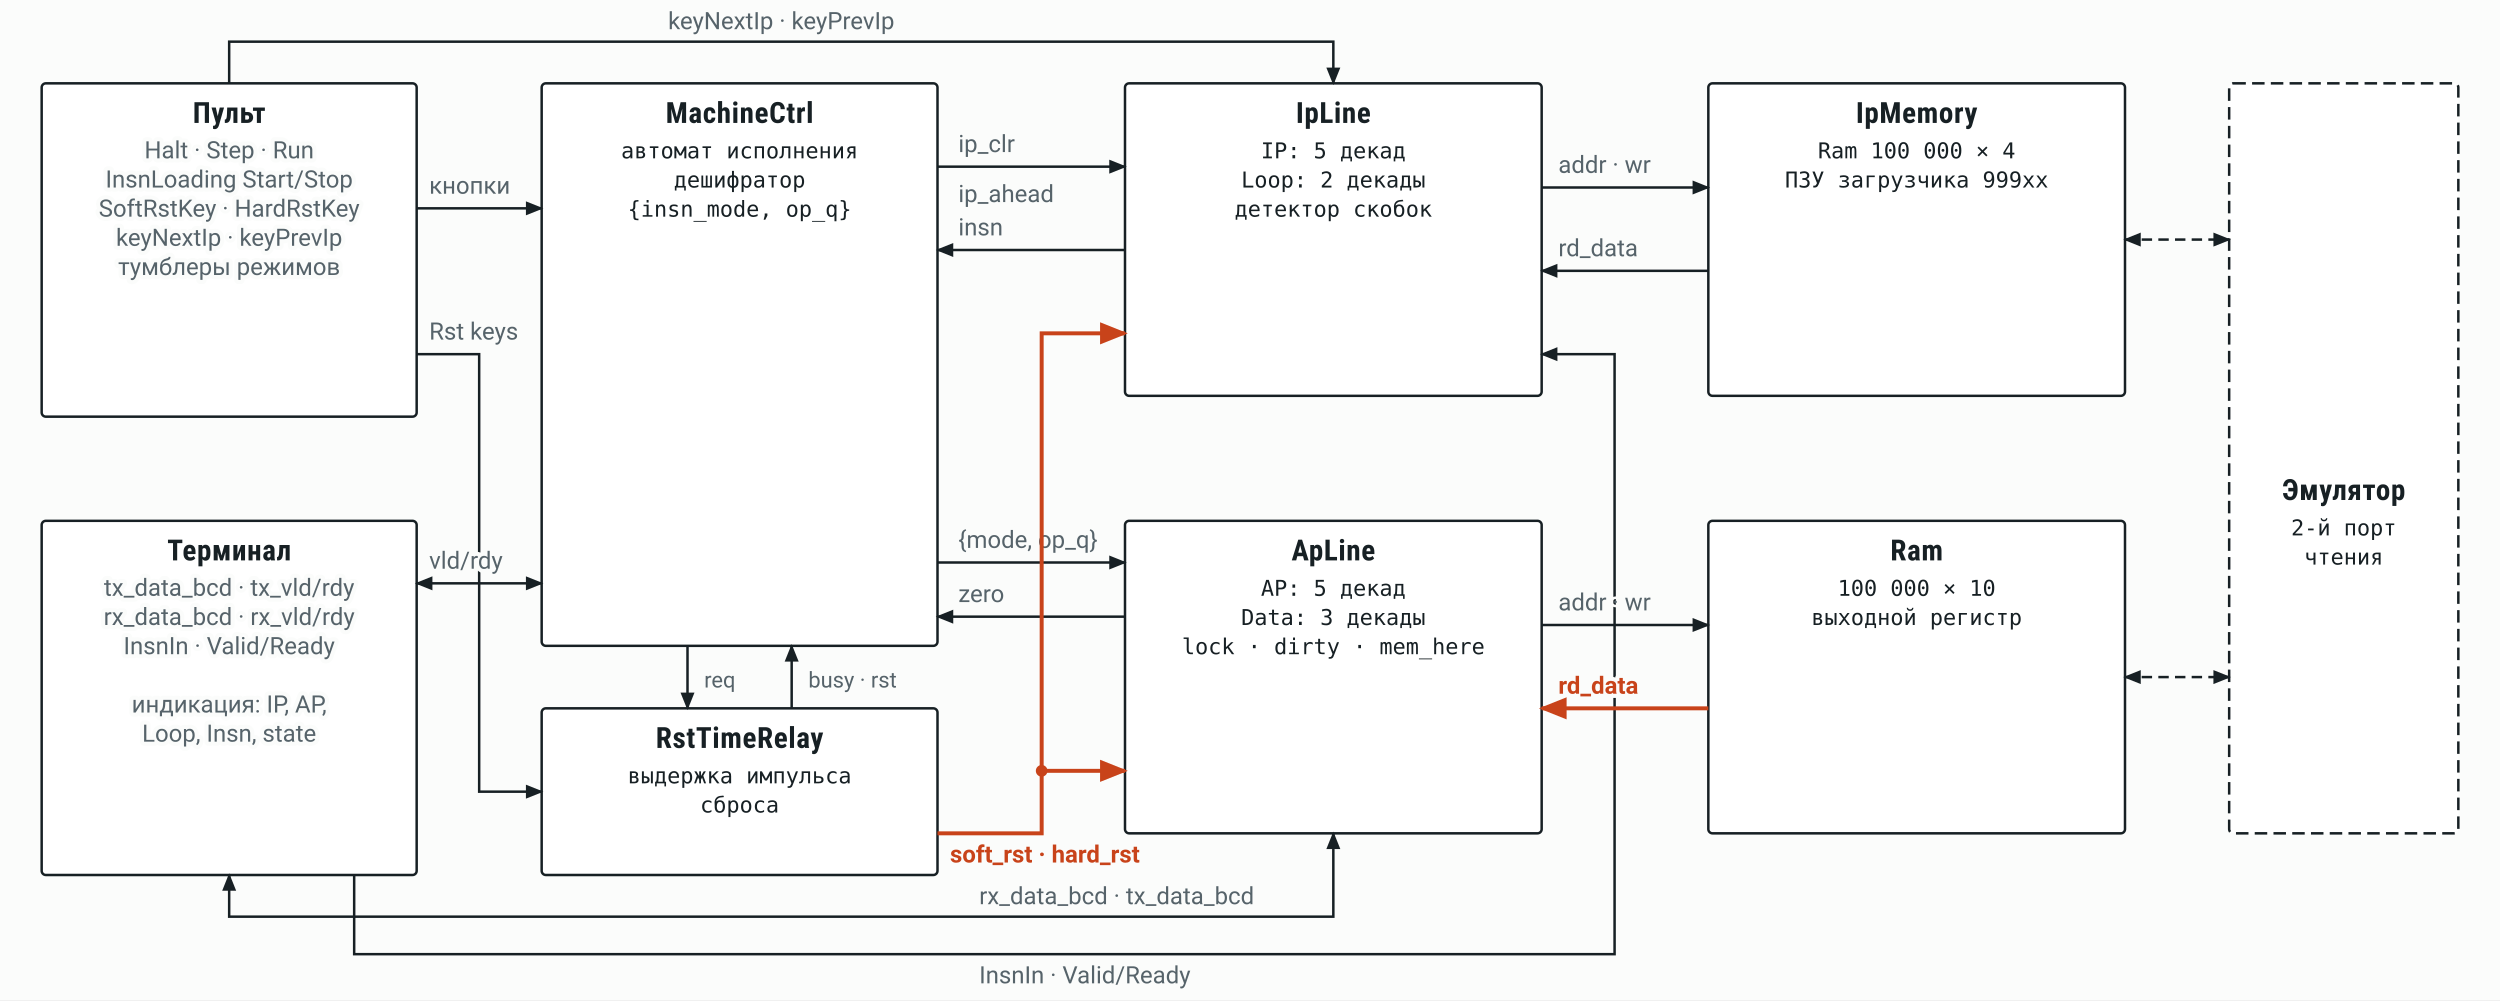
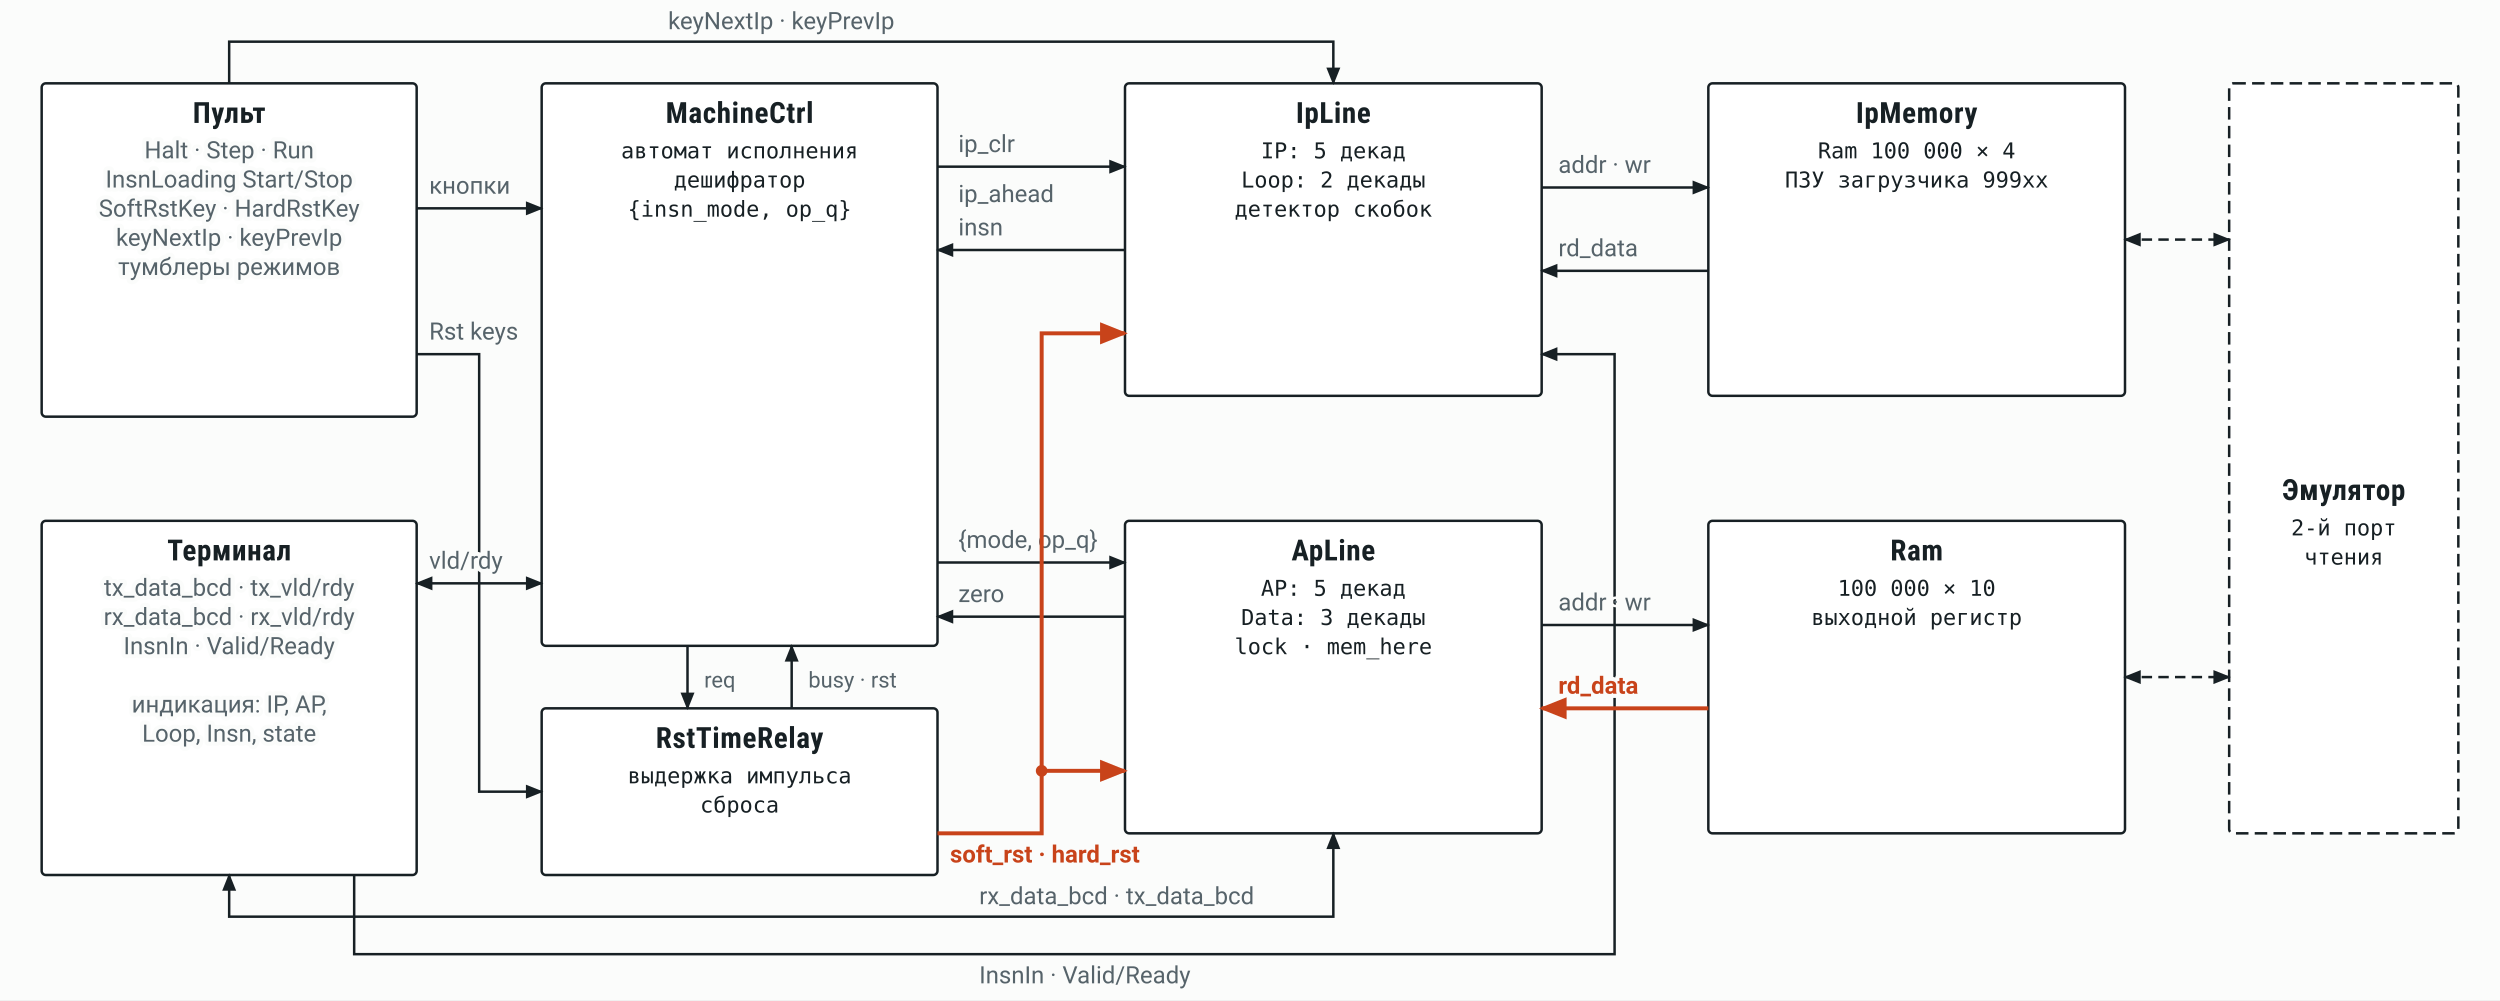
<svg xmlns="http://www.w3.org/2000/svg" viewBox="0 0 1200 480" width="1200" height="480" class="dg" role="img" aria-label="Верхний уровень: пульт и терминал, автомат управления, линия выборки со своей памятью программ, линия данных со своей памятью данных, реле времени, которое держит физические линии сброса всех счётчиков; второй порт памяти — только для эмулятора.">
  <style>
.dg { color: #172024; display: block; height: auto; color: #172024; }
.dg text { fill: currentColor; font-family: "PT Sans", "Segoe UI", Roboto, Helvetica, Arial, sans-serif; font-size: 11px; }
.dg .tt { font-family: "PT Sans Narrow", "Arial Narrow", "Roboto Condensed", Arial, sans-serif; font-weight: 700; font-size: 14px; letter-spacing: 0.02em; }
.dg .tm { font-family: "JetBrains Mono", "DejaVu Sans Mono", Consolas, "Liberation Mono", monospace; font-size: 10.5px; }
.dg .tl { fill: #56636a; font-size: 11.5px; }
.dg .tp { font-family: "JetBrains Mono", "DejaVu Sans Mono", Consolas, "Liberation Mono", monospace; font-size: 11px; }
.dg .tpi { font-family: "JetBrains Mono", "DejaVu Sans Mono", Consolas, "Liberation Mono", monospace; font-size: 10px; fill: #56636a; }
.dg .tn { fill: #56636a; font-size: 10.5px; }
.dg .tg { font-family: "JetBrains Mono", "DejaVu Sans Mono", Consolas, "Liberation Mono", monospace; font-size: 13px; font-weight: 700; }
.dg .ts { font-family: "JetBrains Mono", "DejaVu Sans Mono", Consolas, "Liberation Mono", monospace; font-size: 11.5px; font-weight: 600; }
.dg .tf { font-family: "PT Sans Narrow", "Arial Narrow", "Roboto Condensed", Arial, sans-serif; font-size: 13px; letter-spacing: 0.03em; fill: #56636a; }
.dg .tk { font-family: "PT Sans Narrow", "Arial Narrow", "Roboto Condensed", Arial, sans-serif; font-weight: 700; font-size: 14px; }
.dg .ti { font-family: "JetBrains Mono", "DejaVu Sans Mono", Consolas, "Liberation Mono", monospace; font-size: 8.5px; fill: #56636a; }
.dg .tnum { font-family: "JetBrains Mono", "DejaVu Sans Mono", Consolas, "Liberation Mono", monospace; font-size: 11px; font-weight: 700; fill: #c8431a; }
.dg .tacc { fill: #c8431a; font-weight: 700; font-size: 11.5px; }
.dg .blk { fill: #ffffff; stroke: currentColor; stroke-width: 1.2; }
.dg .blk-opt { fill: #ffffff; stroke: currentColor; stroke-width: 1.2; stroke-dasharray: 6 3; }
.dg .blk-acc { fill: rgba(200, 67, 26, 0.13); stroke: #c8431a; stroke-width: 1.6; }
.dg .frame { fill: none; stroke: #56636a; stroke-width: 1; stroke-dasharray: 2 4; }
.dg .w { fill: none; stroke: currentColor; stroke-width: 1.2; }
.dg .wd { fill: none; stroke: currentColor; stroke-width: 1.2; stroke-dasharray: 5 3; }
.dg .wacc { fill: none; stroke: #c8431a; stroke-width: 1.9; }
.dg .wbus { fill: none; stroke: currentColor; stroke-width: 3.2; }
.dg .wthin { fill: none; stroke: #56636a; stroke-width: 1; }
.dg .wv { fill: none; stroke: currentColor; stroke-width: 1.6; }
.dg .wvacc { fill: none; stroke: #c8431a; stroke-width: 2.1; }
.dg .grid { stroke: #c6cfcd; stroke-width: 1; }
.dg .ah { fill: currentColor; }
.dg .ahg { fill: #c8431a; }
.dg .ahw { fill: #a4126e; }
.dg .wwarn { fill: none; stroke: #a4126e; stroke-width: 1.8; stroke-dasharray: 6 3; }
.dg .twarn { fill: #a4126e; font-weight: 700; font-size: 11.5px; }
.dg .tl, .dg .tn, .dg .tacc, .dg .twarn { paint-order: stroke; stroke: #fbfcfb; stroke-width: 4px; stroke-linejoin: round; }
.dg .dot { fill: currentColor; }
.dg .dot-acc { fill: #c8431a; }
.dg .inv { fill: #ffffff; stroke: currentColor; stroke-width: 1.2; }
.dg .st { fill: #ffffff; stroke: currentColor; stroke-width: 1.3; }
.dg .st-acc { fill: rgba(200, 67, 26, 0.13); stroke: #c8431a; stroke-width: 1.9; }
.dg .st-dim { fill: #e3e9e8; stroke: #56636a; stroke-width: 1.1; stroke-dasharray: 4 3; }
.dg .anode { fill: #e3e9e8; stroke: #56636a; stroke-width: 1; }
.dg .kmain { fill: #ffffff; stroke: currentColor; stroke-width: 1.4; }
.dg .kga { fill: #ffffff; stroke: currentColor; stroke-width: 1.2; }
.dg .kgb { fill: #56636a; }
.dg .lit { fill: #c8431a; stroke: #c8431a; }
.dg .halo { fill: rgba(200, 67, 26, 0.13); }
.dg .tgt { fill: none; stroke: #c8431a; stroke-width: 1.3; stroke-dasharray: 3 3; }
.dg .seg { fill: #ffffff; stroke: currentColor; stroke-width: 1.1; }
.dg .seg-acc { fill: rgba(200, 67, 26, 0.13); stroke: #c8431a; stroke-width: 1.4; }
.dg .seg-off { fill: #e3e9e8; stroke: #56636a; stroke-width: 1; }
</style>
  <rect x="0" y="0" width="1200" height="480" fill="#fbfcfb" />
  <defs>
    <marker id="top-a" viewBox="0 0 10 10" refX="9" refY="5" markerWidth="7" markerHeight="7" orient="auto-start-reverse">
      <path d="M0,1 L10,5 L0,9 z" fill="#172024" stroke="none" stroke-width="0" class="ah" />
    </marker>
    <marker id="top-ag" viewBox="0 0 10 10" refX="9" refY="5" markerWidth="7" markerHeight="7" orient="auto-start-reverse">
      <path d="M0,1 L10,5 L0,9 z" fill="#c8431a" stroke="none" stroke-width="0" class="ahg" />
    </marker>
    <marker id="top-aw" viewBox="0 0 10 10" refX="9" refY="5" markerWidth="7" markerHeight="7" orient="auto-start-reverse">
      <path d="M0,1 L10,5 L0,9 z" fill="#a4126e" stroke="none" stroke-width="0" class="ahw" />
    </marker>
  </defs>
  <g transform="translate(0,0)">
    <rect x="20" y="40" width="180" height="160" rx="2" fill="#ffffff" stroke="#172024" stroke-width="1.2" class="blk" />
    <text x="110" y="59" fill="#172024" font-size="14" font-family="sans-serif" class="tt" text-anchor="middle">Пульт</text>
    <text x="110" y="76" fill="#56636a" font-size="11" font-family="sans-serif" class="tl" text-anchor="middle">Halt · Step · Run</text>
    <text x="110" y="90" fill="#56636a" font-size="11" font-family="sans-serif" class="tl" text-anchor="middle">InsnLoading Start/Stop</text>
    <text x="110" y="104" fill="#56636a" font-size="11" font-family="sans-serif" class="tl" text-anchor="middle">SoftRstKey · HardRstKey</text>
    <text x="110" y="118" fill="#56636a" font-size="11" font-family="sans-serif" class="tl" text-anchor="middle">keyNextIp · keyPrevIp</text>
    <text x="110" y="132" fill="#56636a" font-size="11" font-family="sans-serif" class="tl" text-anchor="middle">тумблеры режимов</text>
    <rect x="20" y="250" width="180" height="170" rx="2" fill="#ffffff" stroke="#172024" stroke-width="1.2" class="blk" />
    <text x="110" y="269" fill="#172024" font-size="14" font-family="sans-serif" class="tt" text-anchor="middle">Терминал</text>
    <text x="110" y="286" fill="#56636a" font-size="11" font-family="sans-serif" class="tl" text-anchor="middle">tx_data_bcd · tx_vld/rdy</text>
    <text x="110" y="300" fill="#56636a" font-size="11" font-family="sans-serif" class="tl" text-anchor="middle">rx_data_bcd · rx_vld/rdy</text>
    <text x="110" y="314" fill="#56636a" font-size="11" font-family="sans-serif" class="tl" text-anchor="middle">InsnIn · Valid/Ready</text>
    <text x="110" y="328" fill="#56636a" font-size="11" font-family="sans-serif" class="tl" text-anchor="middle" />
    <text x="110" y="342" fill="#56636a" font-size="11" font-family="sans-serif" class="tl" text-anchor="middle">индикация: IP, AP,</text>
    <text x="110" y="356" fill="#56636a" font-size="11" font-family="sans-serif" class="tl" text-anchor="middle">Loop, Insn, state</text>
    <rect x="260" y="40" width="190" height="270" rx="2" fill="#ffffff" stroke="#172024" stroke-width="1.2" class="blk" />
    <text x="355" y="59" fill="#172024" font-size="14" font-family="sans-serif" class="tt" text-anchor="middle">MachineCtrl</text>
    <text x="355" y="76" fill="#172024" font-size="11" font-family="sans-serif" class="tm" text-anchor="middle">автомат исполнения</text>
    <text x="355" y="90" fill="#172024" font-size="11" font-family="sans-serif" class="tm" text-anchor="middle">дешифратор</text>
    <text x="355" y="104" fill="#172024" font-size="11" font-family="sans-serif" class="tm" text-anchor="middle">{insn_mode, op_q}</text>
    <rect x="260" y="340" width="190" height="80" rx="2" fill="#ffffff" stroke="#172024" stroke-width="1.2" class="blk" />
    <text x="355" y="359" fill="#172024" font-size="14" font-family="sans-serif" class="tt" text-anchor="middle">RstTimeRelay</text>
    <text x="355" y="376" fill="#172024" font-size="11" font-family="sans-serif" class="tm" text-anchor="middle">выдержка импульса</text>
    <text x="355" y="390" fill="#172024" font-size="11" font-family="sans-serif" class="tm" text-anchor="middle">сброса</text>
    <rect x="540" y="40" width="200" height="150" rx="2" fill="#ffffff" stroke="#172024" stroke-width="1.2" class="blk" />
    <text x="640" y="59" fill="#172024" font-size="14" font-family="sans-serif" class="tt" text-anchor="middle">IpLine</text>
    <text x="640" y="76" fill="#172024" font-size="11" font-family="sans-serif" class="tm" text-anchor="middle">IP: 5 декад</text>
    <text x="640" y="90" fill="#172024" font-size="11" font-family="sans-serif" class="tm" text-anchor="middle">Loop: 2 декады</text>
    <text x="640" y="104" fill="#172024" font-size="11" font-family="sans-serif" class="tm" text-anchor="middle">детектор скобок</text>
    <rect x="820" y="40" width="200" height="150" rx="2" fill="#ffffff" stroke="#172024" stroke-width="1.2" class="blk" />
    <text x="920" y="59" fill="#172024" font-size="14" font-family="sans-serif" class="tt" text-anchor="middle">IpMemory</text>
    <text x="920" y="76" fill="#172024" font-size="11" font-family="sans-serif" class="tm" text-anchor="middle">Ram 100 000 × 4</text>
    <text x="920" y="90" fill="#172024" font-size="11" font-family="sans-serif" class="tm" text-anchor="middle">ПЗУ загрузчика 999xx</text>
    <rect x="540" y="250" width="200" height="150" rx="2" fill="#ffffff" stroke="#172024" stroke-width="1.2" class="blk" />
    <text x="640" y="269" fill="#172024" font-size="14" font-family="sans-serif" class="tt" text-anchor="middle">ApLine</text>
    <text x="640" y="286" fill="#172024" font-size="11" font-family="sans-serif" class="tm" text-anchor="middle">AP: 5 декад</text>
    <text x="640" y="300" fill="#172024" font-size="11" font-family="sans-serif" class="tm" text-anchor="middle">Data: 3 декады</text>
-     <text x="640" y="314" fill="#172024" font-size="11" font-family="sans-serif" class="tm" text-anchor="middle">lock · dirty · mem_here</text>
+     <text x="640" y="314" fill="#172024" font-size="11" font-family="sans-serif" class="tm" text-anchor="middle">lock · mem_here</text>
    <rect x="820" y="250" width="200" height="150" rx="2" fill="#ffffff" stroke="#172024" stroke-width="1.2" class="blk" />
    <text x="920" y="269" fill="#172024" font-size="14" font-family="sans-serif" class="tt" text-anchor="middle">Ram</text>
    <text x="920" y="286" fill="#172024" font-size="11" font-family="sans-serif" class="tm" text-anchor="middle">100 000 × 10</text>
    <text x="920" y="300" fill="#172024" font-size="11" font-family="sans-serif" class="tm" text-anchor="middle">выходной регистр</text>
    <rect x="1070" y="40" width="110" height="360" rx="2" fill="#ffffff" stroke="#172024" stroke-width="1.2" class="blk-opt" />
    <text x="1125" y="240" fill="#172024" font-size="14" font-family="sans-serif" class="tt" text-anchor="middle">Эмулятор</text>
    <text x="1125" y="257" fill="#172024" font-size="11" font-family="sans-serif" class="tm" text-anchor="middle">2-й порт</text>
    <text x="1125" y="271" fill="#172024" font-size="11" font-family="sans-serif" class="tm" text-anchor="middle">чтения</text>
    <polyline points="200,100 260,100" fill="none" stroke="#172024" stroke-width="1.2" class="w" marker-end="url(#top-a)" />
    <text x="206" y="93" fill="#56636a" font-size="11" font-family="sans-serif" class="tl" text-anchor="start">кнопки</text>
    <polyline points="200,170 230,170 230,380 260,380" fill="none" stroke="#172024" stroke-width="1.2" class="w" marker-end="url(#top-a)" />
    <text x="206" y="163" fill="#56636a" font-size="11" font-family="sans-serif" class="tl" text-anchor="start">Rst keys</text>
    <polyline points="110,40 110,20 640,20 640,40" fill="none" stroke="#172024" stroke-width="1.2" class="w" marker-end="url(#top-a)" />
    <text x="375" y="14" fill="#56636a" font-size="11" font-family="sans-serif" class="tl" text-anchor="middle">keyNextIp · keyPrevIp</text>
    <polyline points="200,280 260,280" fill="none" stroke="#172024" stroke-width="1.2" class="w" marker-end="url(#top-a)" marker-start="url(#top-a)" />
    <text x="206" y="273" fill="#56636a" font-size="11" font-family="sans-serif" class="tl" text-anchor="start">vld/rdy</text>
    <polyline points="110,420 110,440 640,440 640,400" fill="none" stroke="#172024" stroke-width="1.2" class="w" marker-end="url(#top-a)" marker-start="url(#top-a)" />
    <text x="470" y="434" fill="#56636a" font-size="11" font-family="sans-serif" class="tl" text-anchor="start">rx_data_bcd · tx_data_bcd</text>
    <polyline points="170,420 170,458 775,458 775,170 740,170" fill="none" stroke="#172024" stroke-width="1.2" class="w" marker-end="url(#top-a)" />
    <text x="470" y="472" fill="#56636a" font-size="11" font-family="sans-serif" class="tl" text-anchor="start">InsnIn · Valid/Ready</text>
    <polyline points="450,80 540,80" fill="none" stroke="#172024" stroke-width="1.2" class="w" marker-end="url(#top-a)" />
    <text x="460" y="73" fill="#56636a" font-size="11" font-family="sans-serif" class="tl" text-anchor="start">ip_clr</text>
    <text x="460" y="97" fill="#56636a" font-size="11" font-family="sans-serif" class="tl" text-anchor="start">ip_ahead</text>
    <polyline points="540,120 450,120" fill="none" stroke="#172024" stroke-width="1.2" class="w" marker-end="url(#top-a)" />
    <text x="460" y="113" fill="#56636a" font-size="11" font-family="sans-serif" class="tl" text-anchor="start">insn</text>
    <polyline points="450,270 540,270" fill="none" stroke="#172024" stroke-width="1.2" class="w" marker-end="url(#top-a)" />
    <text x="460" y="263" fill="#56636a" font-size="11" font-family="sans-serif" class="tl" text-anchor="start">{mode, op_q}</text>
    <polyline points="540,296 450,296" fill="none" stroke="#172024" stroke-width="1.2" class="w" marker-end="url(#top-a)" />
    <text x="460" y="289" fill="#56636a" font-size="11" font-family="sans-serif" class="tl" text-anchor="start">zero</text>
    <polyline points="330,310 330,340" fill="none" stroke="#172024" stroke-width="1.2" class="w" marker-end="url(#top-a)" />
    <polyline points="380,340 380,310" fill="none" stroke="#172024" stroke-width="1.2" class="w" marker-end="url(#top-a)" />
    <text x="338" y="330" fill="#56636a" font-size="10.5" font-family="sans-serif" class="tn" text-anchor="start">req</text>
    <text x="388" y="330" fill="#56636a" font-size="10.5" font-family="sans-serif" class="tn" text-anchor="start">busy · rst</text>
    <polyline points="450,400 500,400 500,160 540,160" fill="none" stroke="#c8431a" stroke-width="1.9" class="wacc" marker-end="url(#top-ag)" />
    <text x="456" y="414" fill="#c8431a" font-size="11" font-family="sans-serif" class="tacc" text-anchor="start">soft_rst · hard_rst</text>
    <circle cx="500" cy="370" r="2.8" fill="#c8431a" stroke="none" stroke-width="0" class="dot-acc" />
    <polyline points="500,370 540,370" fill="none" stroke="#c8431a" stroke-width="1.9" class="wacc" marker-end="url(#top-ag)" />
    <polyline points="740,90 820,90" fill="none" stroke="#172024" stroke-width="1.2" class="w" marker-end="url(#top-a)" />
    <text x="748" y="83" fill="#56636a" font-size="11" font-family="sans-serif" class="tl" text-anchor="start">addr · wr</text>
    <polyline points="820,130 740,130" fill="none" stroke="#172024" stroke-width="1.2" class="w" marker-end="url(#top-a)" />
    <text x="748" y="123" fill="#56636a" font-size="11" font-family="sans-serif" class="tl" text-anchor="start">rd_data</text>
    <polyline points="740,300 820,300" fill="none" stroke="#172024" stroke-width="1.2" class="w" marker-end="url(#top-a)" />
    <text x="748" y="293" fill="#56636a" font-size="11" font-family="sans-serif" class="tl" text-anchor="start">addr · wr</text>
    <polyline points="820,340 740,340" fill="none" stroke="#c8431a" stroke-width="1.9" class="wacc" marker-end="url(#top-ag)" />
    <text x="748" y="333" fill="#c8431a" font-size="11" font-family="sans-serif" class="tacc" text-anchor="start">rd_data</text>
    <polyline points="1020,115 1070,115" fill="none" stroke="#172024" stroke-width="1.2" stroke-dasharray="5 3" class="wd" marker-end="url(#top-a)" marker-start="url(#top-a)" />
    <polyline points="1020,325 1070,325" fill="none" stroke="#172024" stroke-width="1.2" stroke-dasharray="5 3" class="wd" marker-end="url(#top-a)" marker-start="url(#top-a)" />
  </g>
</svg>
